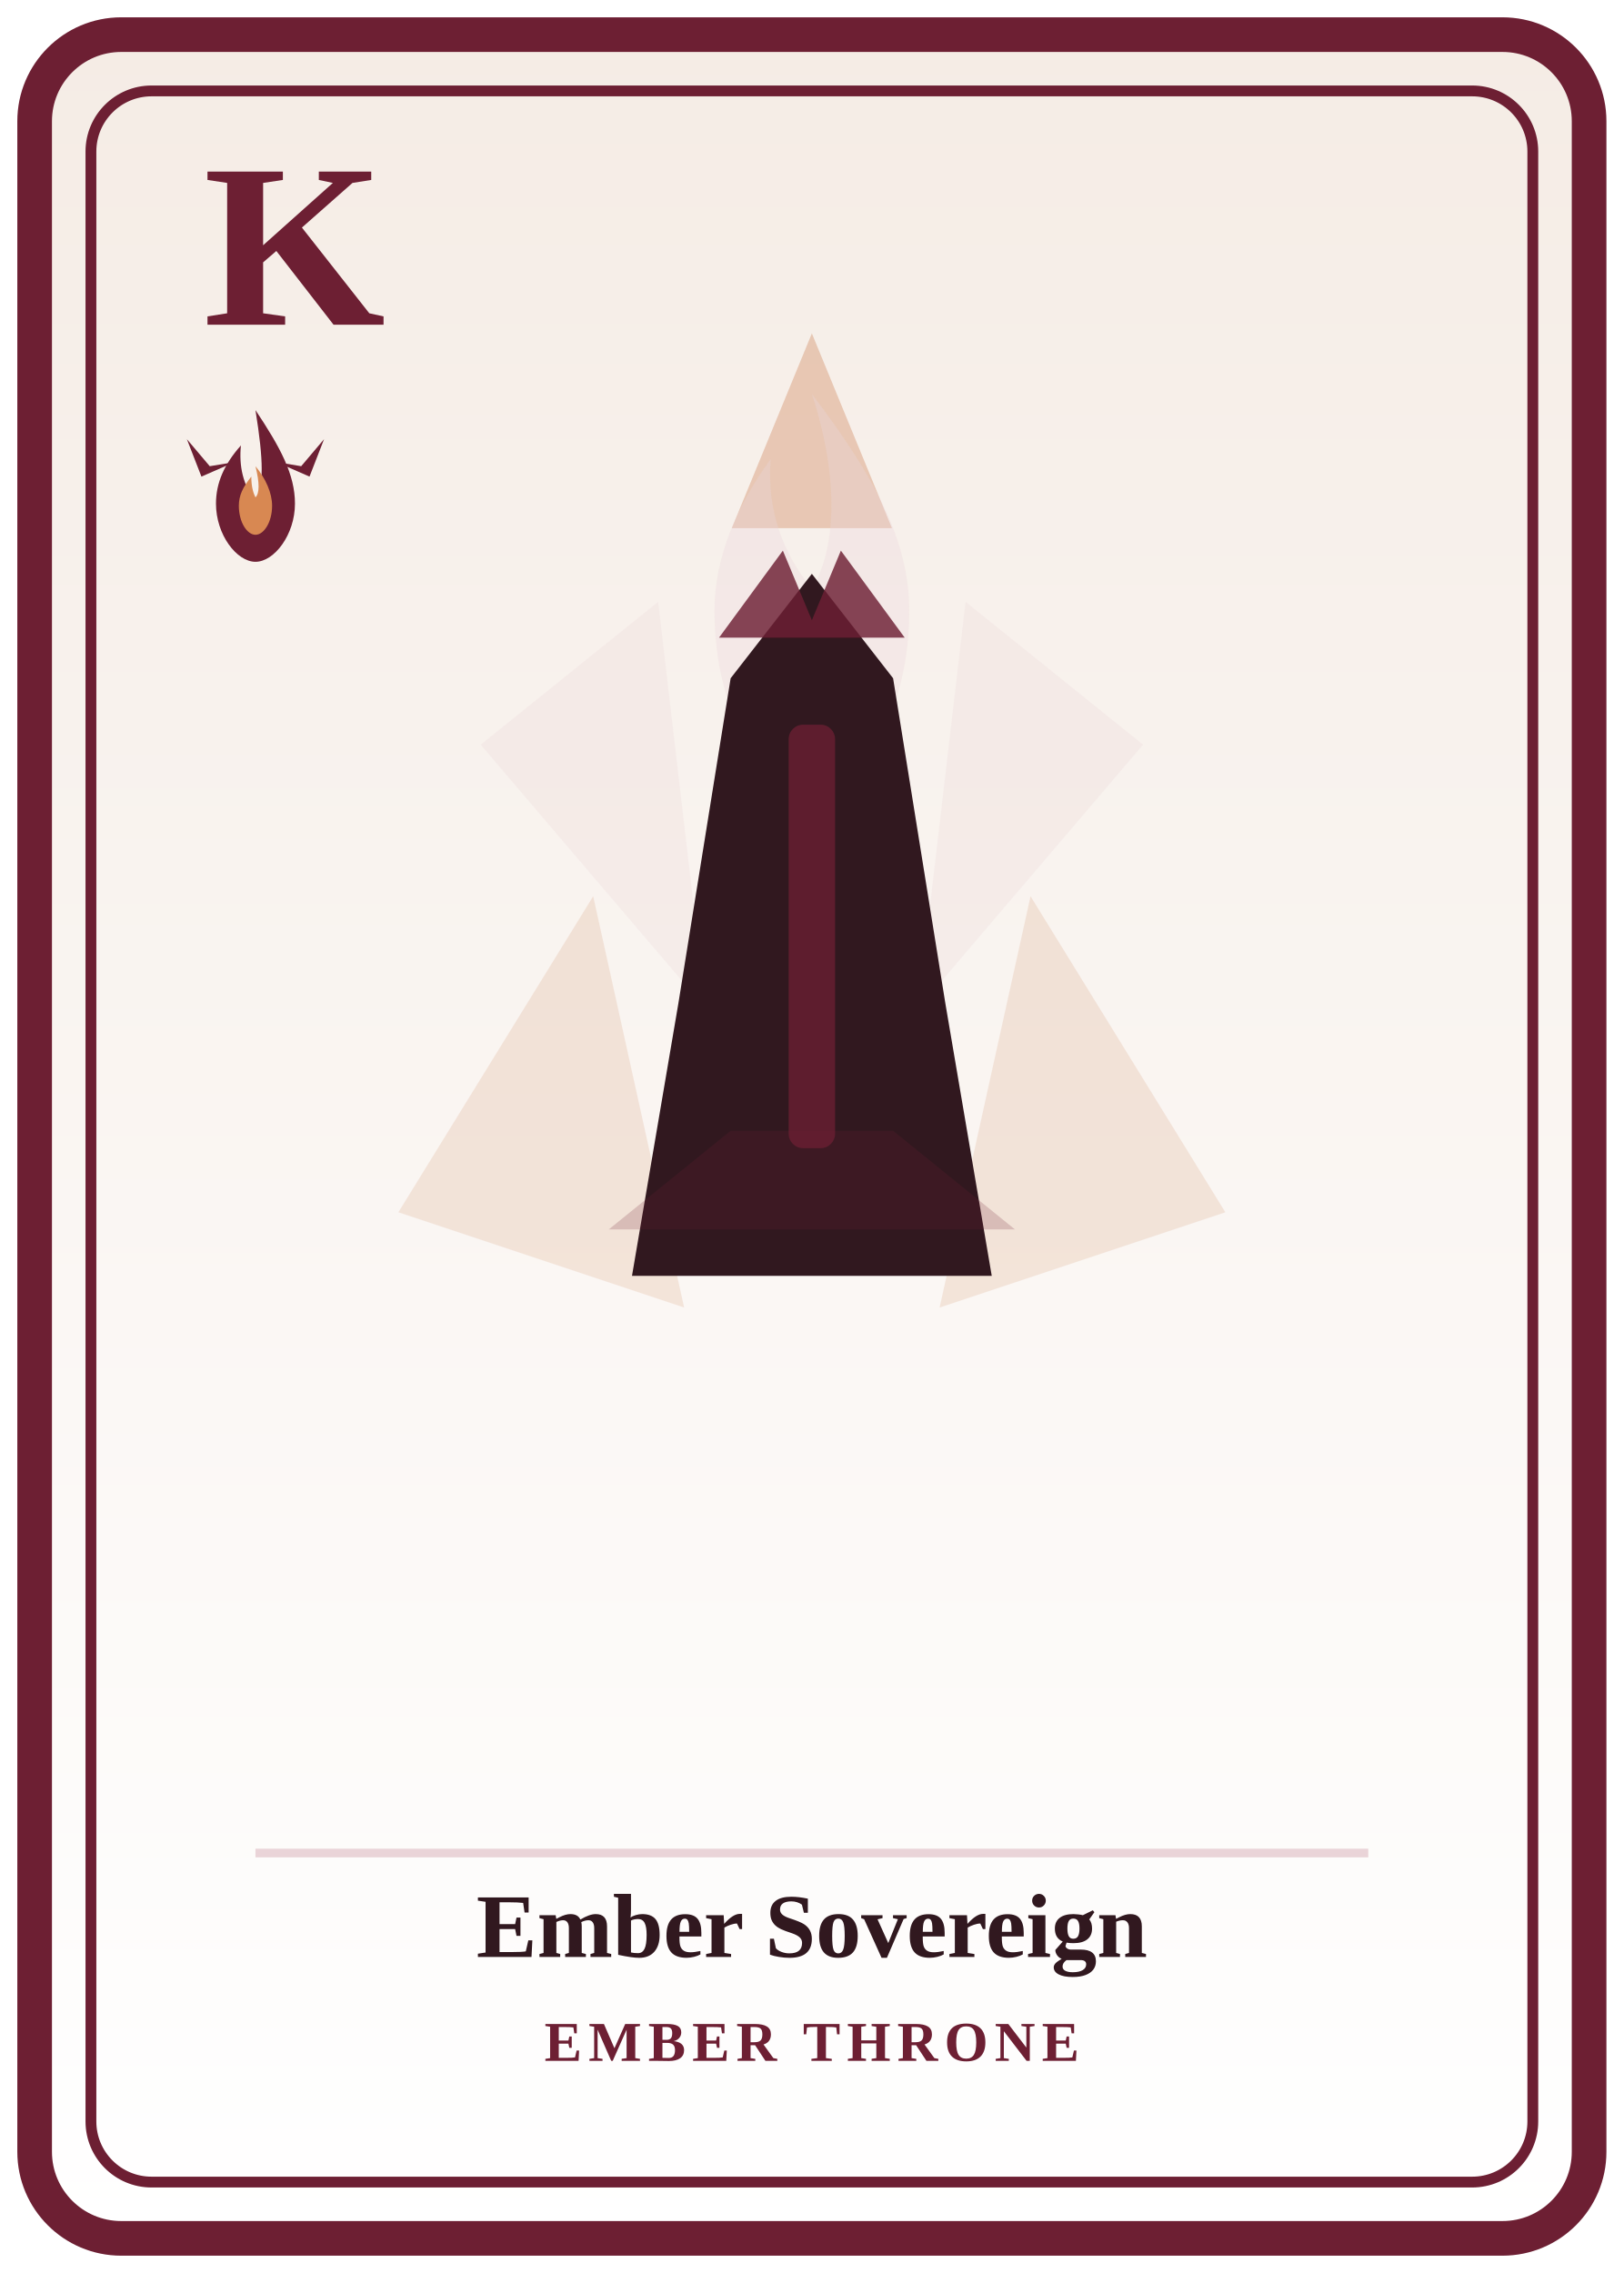
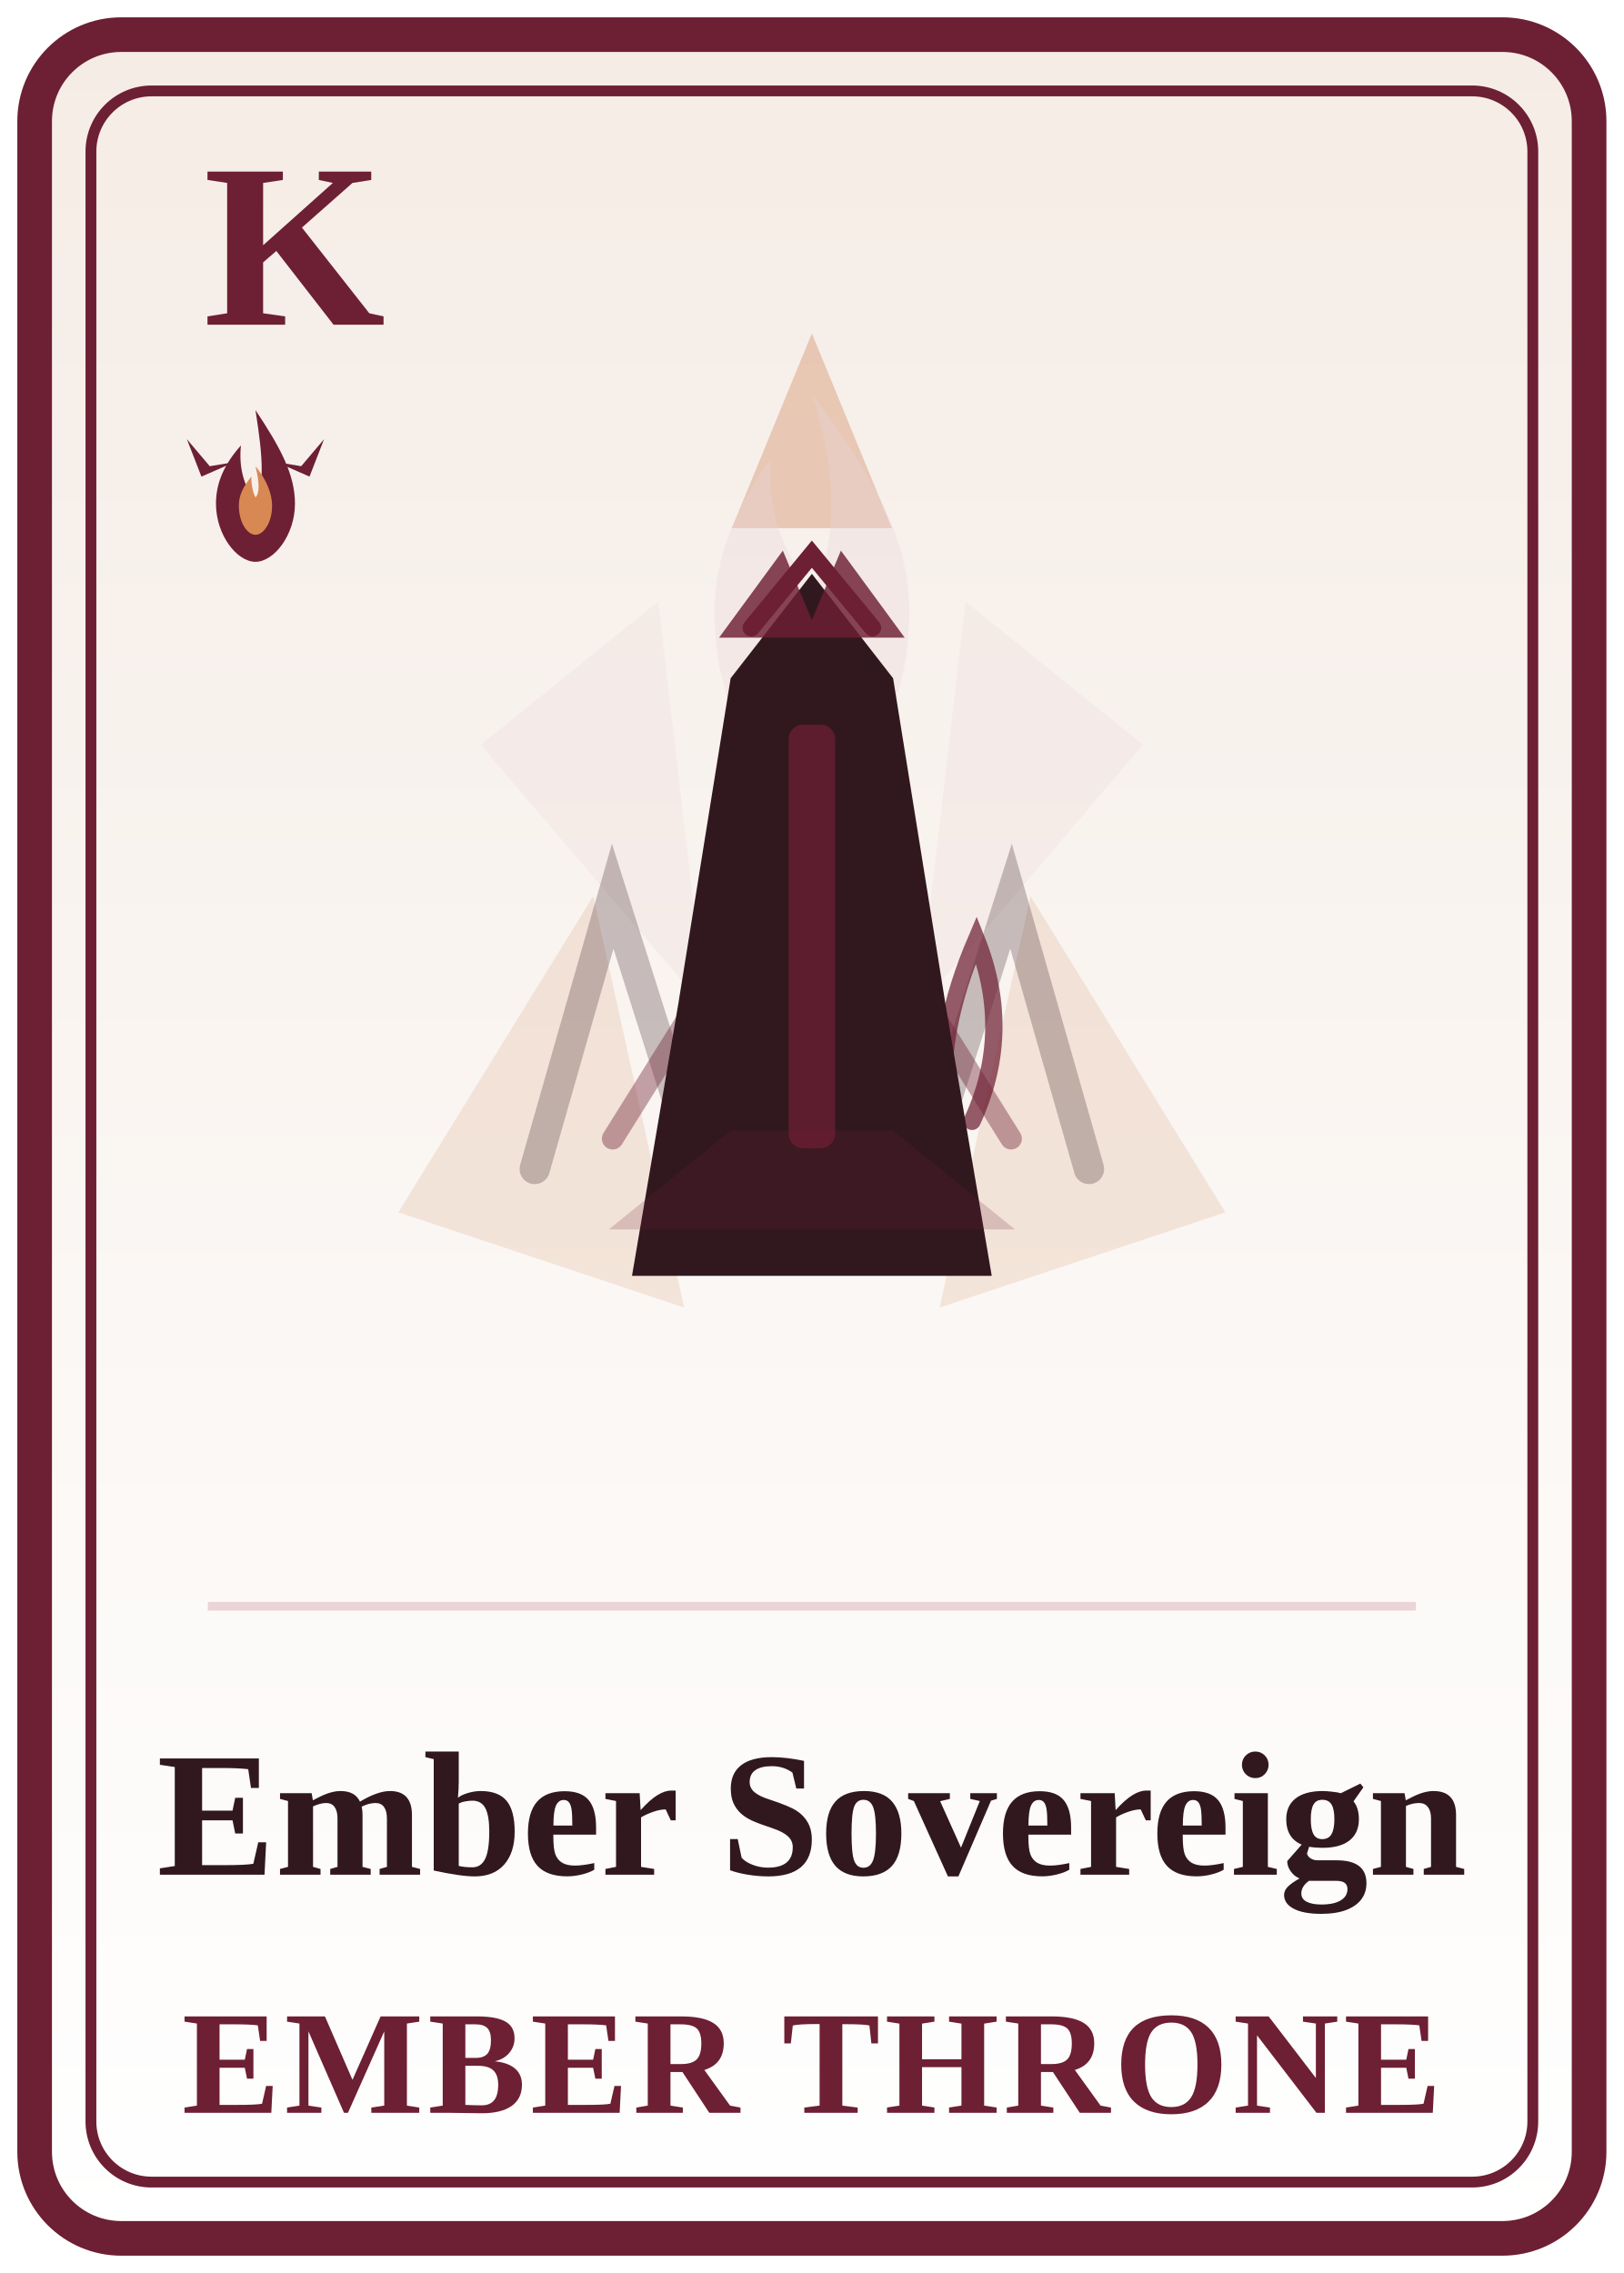
<svg xmlns="http://www.w3.org/2000/svg" viewBox="0 0 750 1050" role="img" aria-labelledby="title desc">
  <defs>
    <linearGradient id="bg-ember_throne_king" x1="0" x2="0" y1="0" y2="1">
      <stop offset="0%" stop-color="#f5ece5" />
      <stop offset="100%" stop-color="#ffffff" />
    </linearGradient>
  </defs>
  <rect x="16" y="16" width="718" height="1018" rx="40" fill="url(#bg-ember_throne_king)" stroke="#6D1F33" stroke-width="16" />
  <rect x="42" y="42" width="666" height="966" rx="28" fill="none" stroke="#6D1F33" stroke-width="5" />
  <g transform="translate(94,150)">
    <text x="0" y="0" font-size="108" font-weight="700" fill="#6D1F33">K</text>
    <g transform="translate(24,74)">
      <g transform="translate(0,0) scale(0.48)">
        <path d="M-44 -18 L-66 -44 L-52 -8 L-20 -22 Z" fill="#6D1F33" />
        <path d="M44 -18 L66 -44 L52 -8 L20 -22 Z" fill="#6D1F33" />
        <path d="M0 -72 C24 -36 38 -10 38 18 C38 48 18 74 0 74 C-18 74 -38 48 -38 18 C-38 -2 -30 -20 -14 -38 C-16 -18 -12 0 0 16 C8 0 8 -22 0 -72 Z" fill="#6D1F33" />
        <path d="M0 -18 C10 -6 16 8 16 20 C16 36 8 48 0 48 C-8 48 -16 36 -16 20 C-16 10 -12 2 -4 -8 C-4 2 -2 8 0 12 C4 8 4 -2 0 -18 Z" fill="#d88852" />
      </g>
    </g>
  </g>
  <g opacity="0.94">
    <path d="M184 560 L274 414 L316 604 Z" fill="#d69a78" opacity="0.22" />
    <path d="M566 560 L476 414 L434 604 Z" fill="#d69a78" opacity="0.22" />
    <path d="M222 344 L304 278 L326 466 Z" fill="#ead4d8" opacity="0.28" />
    <path d="M528 344 L446 278 L424 466 Z" fill="#ead4d8" opacity="0.28" />
    <path d="M338 244 L375 154 L412 244" fill="#d69a78" opacity="0.5" />
    <path d="M375 182 C404 220 420 250 420 282 C420 332 396 364 375 364 C354 364 330 332 330 282 C330 258 340 234 356 212 C354 236 362 256 375 272 C386 254 388 222 375 182 Z" fill="#ead4d8" opacity="0.32" />
  </g>
+   <g transform="translate(375,432) scale(1.0)">
+     <path d="M-128 108 L-92 -18 L-52 108 M52 108 L92 -18 L128 108" fill="none" stroke="#31181f" stroke-width="14" stroke-linecap="round" opacity="0.26" />
+     <path d="M-66 88 C-50 56 -40 30 -40 6 C-24 30 -18 56 -24 86 M74 86 C86 60 88 32 76 2 C64 30 58 58 62 86" fill="none" stroke="#6D1F33" stroke-width="8" stroke-linecap="round" opacity="0.72" />
+   </g>
+   <g transform="translate(375,432) scale(1.0)">
+     <path d="M-92 94 L-52 30 L0 30 L52 30 L92 94" fill="none" stroke="#6D1F33" stroke-width="10" stroke-linecap="round" opacity="0.4" />
+     <path d="M-28 -142 L0 -176 L28 -142" fill="none" stroke="#6D1F33" stroke-width="8" stroke-linecap="round" />
+   </g>
  <g transform="translate(375,450) scale(1.34)">
    <path d="M0 -138 L28 -102 L46 10 L62 104 L-62 104 L-46 10 L-28 -102 Z" fill="#31181f" />
    <path d="M-32 -116 L-10 -146 L0 -122 L10 -146 L32 -116" fill="#6D1F33" opacity="0.82" />
    <path d="M-70 88 L-28 54 L28 54 L70 88" fill="#6D1F33" opacity="0.2" />
    <rect x="-8" y="-86" width="16" height="146" rx="5" fill="#6D1F33" opacity="0.74" />
  </g>
-   <line x1="118" y1="856" x2="632" y2="856" stroke="#ead4d8" stroke-width="4" />
-   <text x="375" y="904" text-anchor="middle" font-size="42" font-weight="700" fill="#31181f">Ember Sovereign</text>
-   <text x="375" y="952" text-anchor="middle" font-size="26" font-weight="700" fill="#6D1F33" letter-spacing="3">EMBER THRONE</text>
+   <line x1="96" y1="742" x2="654" y2="742" stroke="#ead4d8" stroke-width="4" />
+   <text x="375" y="866" text-anchor="middle" font-size="82" font-weight="700" fill="#31181f">Ember Sovereign</text>
+   <text x="375" y="976" text-anchor="middle" font-size="68" font-weight="700" fill="#6D1F33" letter-spacing="2">EMBER THRONE</text>
</svg>
